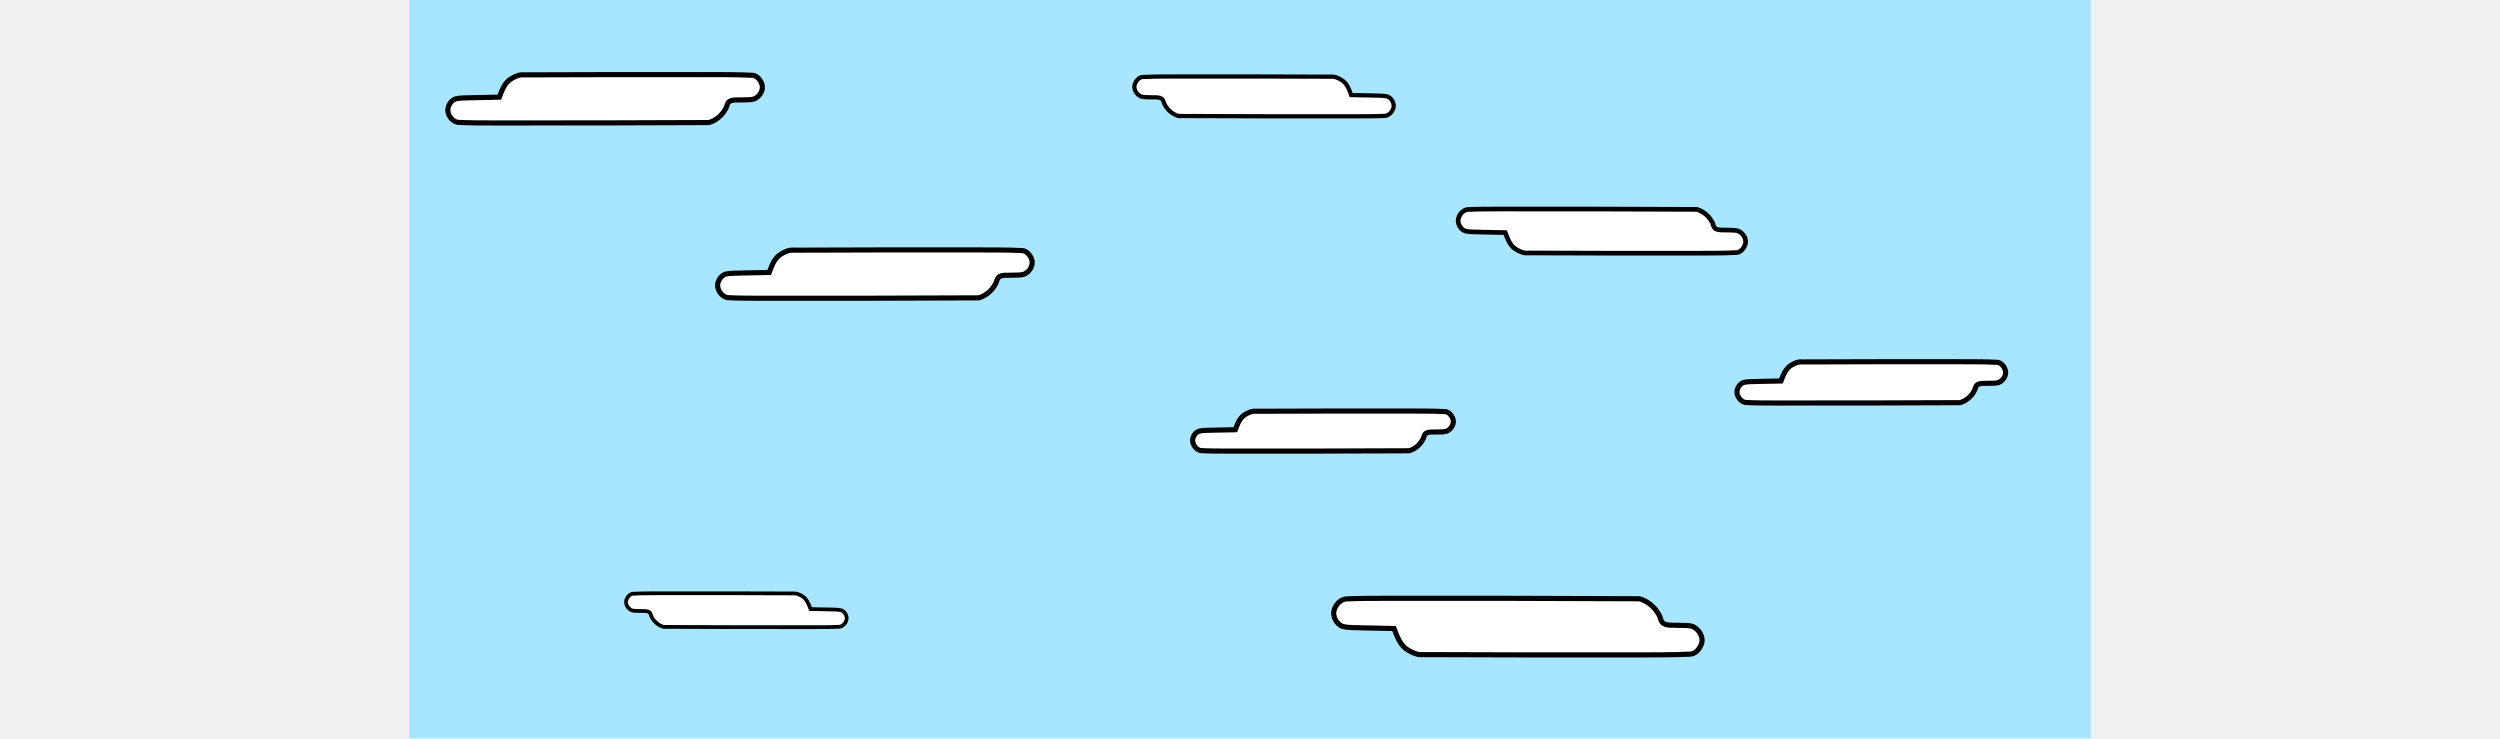
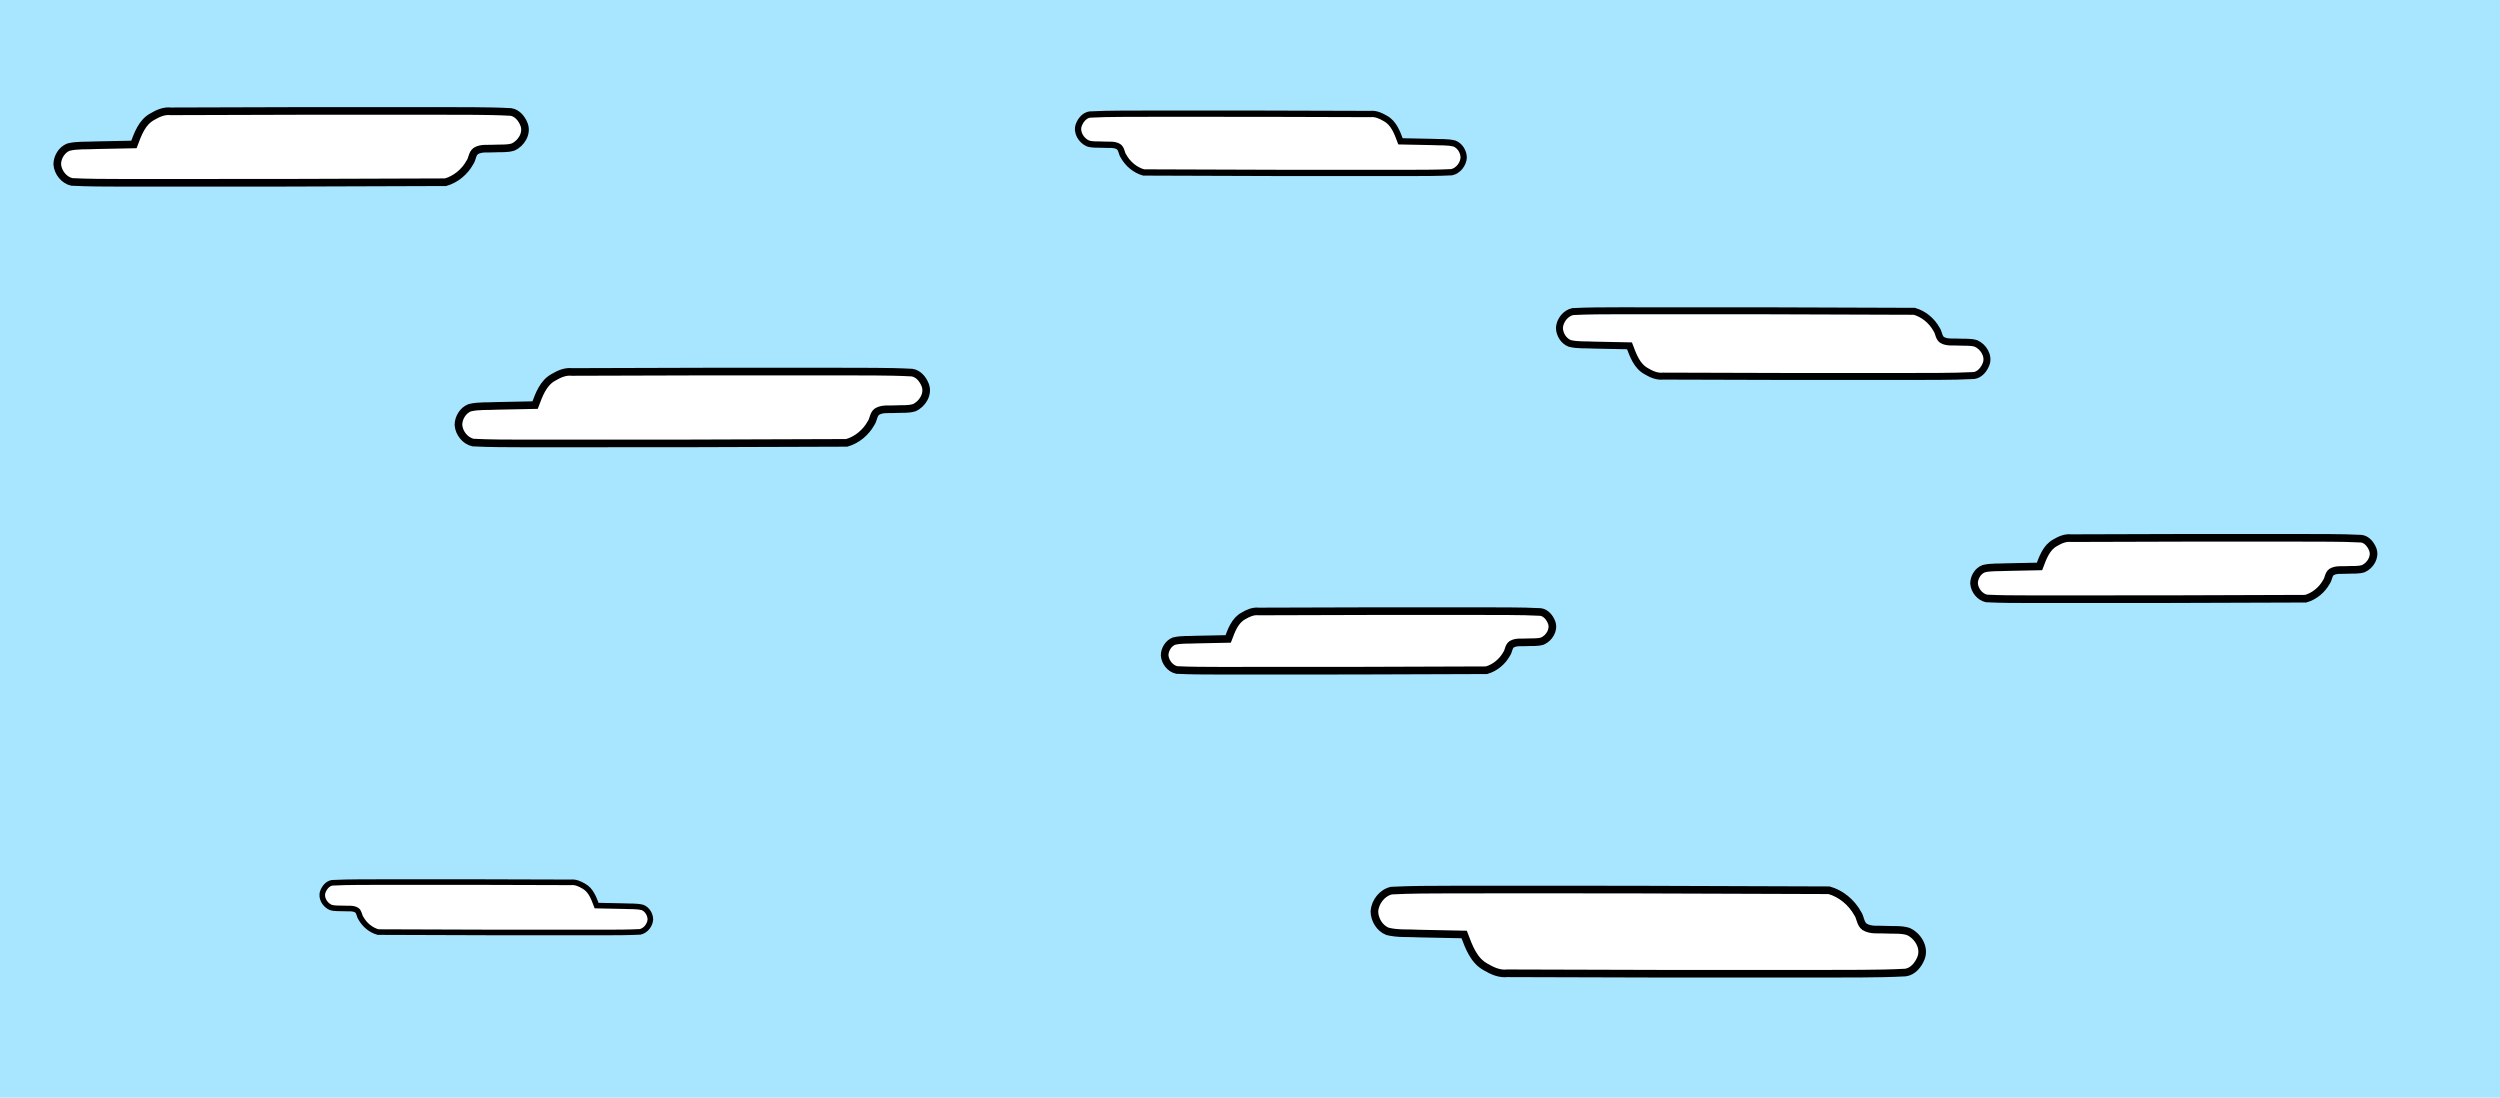
- <svg xmlns="http://www.w3.org/2000/svg" width="677.333mm" height="200mm" viewBox="0 0 677.333 297.366" version="1.1" id="svg1655">
+ <svg xmlns="http://www.w3.org/2000/svg" width="677.333mm" height="297.366mm" viewBox="0 0 677.333 297.366" version="1.1" id="svg1655">
  <defs id="defs1652">
    <mask maskUnits="userSpaceOnUse" id="mask3057">
      <rect style="fill:#a8e5ff;fill-opacity:0.998;stroke:none;stroke-width:0.601;stroke-linecap:round;stroke-linejoin:round;stroke-miterlimit:4;stroke-dasharray:none;paint-order:markers stroke fill;stop-color:#000000" id="rect3059" width="59.129" height="25.631" x="265.392" y="169.084" ry="0" />
    </mask>
    <clipPath clipPathUnits="userSpaceOnUse" id="clipPath3063">
      <rect style="fill:#a8e5ff;fill-opacity:0.998;stroke:none;stroke-width:2.219;stroke-linecap:round;stroke-linejoin:round;stroke-miterlimit:4;stroke-dasharray:none;paint-order:markers stroke fill;stop-color:#000000" id="rect3065" width="216.958" height="95.25" x="352.012" y="136.82" ry="0" />
    </clipPath>
    <clipPath clipPathUnits="userSpaceOnUse" id="clipPath3071">
      <rect style="fill:#a8e5ff;fill-opacity:0.998;stroke:none;stroke-width:2.219;stroke-linecap:round;stroke-linejoin:round;stroke-miterlimit:4;stroke-dasharray:none;paint-order:markers stroke fill;stop-color:#000000" id="rect3073" width="216.958" height="95.25" x="352.012" y="136.82" ry="0" />
    </clipPath>
  </defs>
  <g id="layer1" transform="translate(2.7395,692.8327)">
    <g id="g2481">
      <rect style="fill:#a8e5ff;fill-opacity:0.998;stroke:none;stroke-width:6.929;stroke-linecap:round;stroke-linejoin:round;stroke-miterlimit:4;stroke-dasharray:none;paint-order:markers stroke fill;stop-color:#000000" id="rect2918" width="677.333" height="297.366" x="-2.74" y="-692.833" ry="0" />
      <path id="path2936" style="fill:#ffffff;stroke:#000000;stroke-width:2.065;stroke-miterlimit:4;stroke-dasharray:none" d="m 224.15,-592.163 c 6.729,0.056 13.467,-0.076 20.188,0.28 1.761,0.242 3.021,1.861 3.616,3.434 0.886,2.4 -0.79,5.087 -2.994,6.069 -1.654,0.521 -3.358,0.299 -5.076,0.404 -1.666,0.129 -3.514,-0.249 -5.012,0.664 -1.019,0.737 -0.928,2.173 -1.629,3.142 -1.398,2.521 -3.809,4.537 -6.586,5.324 -29.137,0.14 -58.274,0.197 -87.412,0.157 -4.61,-0.016 -9.227,6.2e-4 -13.831,-0.239 -2.155,-0.48 -3.781,-2.6 -3.947,-4.76 0.001,-1.941 1.217,-3.963 3.046,-4.671 2.399,-0.599 4.841,-0.354 7.339,-0.51 3.461,-0.07 6.923,-0.139 10.384,-0.21 1.065,-2.815 2.174,-6.02 4.999,-7.535 1.501,-0.891 3.189,-1.643 4.975,-1.441 23.98,-0.102 47.961,-0.141 71.941,-0.108 z" />
      <path id="path2930" style="fill:#ffffff;stroke:#000000;stroke-width:2.065;stroke-miterlimit:4;stroke-dasharray:none" d="m 489.885,-429.011 c 7.88,-0.065 15.771,0.089 23.642,-0.328 2.063,-0.284 3.538,-2.18 4.234,-4.022 1.038,-2.811 -0.926,-5.957 -3.506,-7.107 -1.937,-0.61 -3.933,-0.35 -5.945,-0.474 -1.951,-0.151 -4.116,0.291 -5.87,-0.778 -1.193,-0.863 -1.087,-2.544 -1.908,-3.68 -1.637,-2.953 -4.461,-5.313 -7.713,-6.234 -34.123,-0.165 -68.245,-0.231 -102.368,-0.183 -5.399,0.016 -10.806,-7.2e-4 -16.197,0.28 -2.523,0.563 -4.428,3.045 -4.623,5.575 10e-4,2.273 1.425,4.642 3.567,5.47 2.809,0.702 5.67,0.415 8.595,0.597 4.054,0.082 8.107,0.162 12.161,0.246 1.247,3.296 2.546,7.05 5.854,8.824 1.758,1.044 3.735,1.924 5.826,1.687 28.083,0.119 56.167,0.165 84.251,0.126 z" />
      <path id="path2932" style="fill:#ffffff;stroke:#000000;stroke-width:2.065;stroke-miterlimit:4;stroke-dasharray:none" d="m 619.798,-547.121 c 5.747,0.048 11.502,-0.065 17.243,0.239 1.504,0.207 2.58,1.59 3.088,2.933 0.757,2.05 -0.675,4.344 -2.557,5.183 -1.413,0.445 -2.868,0.255 -4.336,0.345 -1.423,0.11 -3.002,-0.212 -4.281,0.567 -0.87,0.63 -0.793,1.856 -1.391,2.684 -1.194,2.153 -3.254,3.875 -5.625,4.547 -24.887,0.12 -49.773,0.168 -74.66,0.134 -3.938,-0.013 -7.881,5.6e-4 -11.813,-0.204 -1.84,-0.41 -3.229,-2.221 -3.372,-4.066 10e-4,-1.658 1.039,-3.385 2.601,-3.99 2.049,-0.512 4.135,-0.303 6.268,-0.435 2.956,-0.06 5.913,-0.118 8.869,-0.18 0.909,-2.404 1.857,-5.142 4.269,-6.436 1.282,-0.761 2.724,-1.403 4.249,-1.231 20.482,-0.087 40.964,-0.121 61.446,-0.092 z" />
      <path id="path2934" style="fill:#ffffff;stroke:#000000;stroke-width:1.513;stroke-miterlimit:4;stroke-dasharray:none" d="m 101.434,-453.851 c -4.72,0.039 -9.447,-0.053 -14.161,0.196 -1.236,0.17 -2.119,1.306 -2.536,2.409 -0.622,1.684 0.554,3.568 2.1,4.257 1.16,0.365 2.356,0.21 3.561,0.284 1.169,0.09 2.465,-0.174 3.516,0.466 0.715,0.517 0.651,1.524 1.143,2.204 0.981,1.769 2.672,3.182 4.62,3.734 20.439,0.099 40.878,0.138 61.317,0.11 3.234,-0.011 6.473,4.5e-4 9.702,-0.168 1.511,-0.337 2.652,-1.824 2.769,-3.339 -7.4e-4,-1.361 -0.853,-2.78 -2.136,-3.277 -1.683,-0.42 -3.396,-0.249 -5.148,-0.357 -2.428,-0.049 -4.856,-0.097 -7.284,-0.148 -0.747,-1.974 -1.525,-4.223 -3.506,-5.286 -1.053,-0.625 -2.237,-1.152 -3.49,-1.011 -16.822,-0.071 -33.643,-0.099 -50.465,-0.075 z" />
      <path id="path2938" style="fill:#ffffff;stroke:#000000;stroke-width:2.065;stroke-miterlimit:4;stroke-dasharray:none" d="m 397.919,-527.255 c 5.578,0.046 11.163,-0.063 16.734,0.232 1.46,0.201 2.504,1.543 2.997,2.847 0.735,1.99 -0.655,4.216 -2.482,5.03 -1.371,0.432 -2.784,0.248 -4.208,0.335 -1.381,0.107 -2.913,-0.206 -4.155,0.55 -0.845,0.611 -0.769,1.801 -1.35,2.605 -1.159,2.09 -3.158,3.76 -5.459,4.413 -24.152,0.116 -48.304,0.163 -72.456,0.13 -3.821,-0.013 -7.649,5.3e-4 -11.464,-0.198 -1.786,-0.398 -3.134,-2.155 -3.272,-3.946 0.001,-1.609 1.008,-3.285 2.524,-3.872 1.988,-0.497 4.013,-0.294 6.083,-0.422 2.869,-0.058 5.738,-0.115 8.607,-0.174 0.883,-2.333 1.802,-4.99 4.143,-6.246 1.244,-0.739 2.644,-1.362 4.124,-1.194 19.877,-0.084 39.755,-0.117 59.632,-0.089 z" />
      <path id="path2348" style="fill:#ffffff;stroke:#000000;stroke-width:2.065;stroke-miterlimit:4;stroke-dasharray:none" d="m 115.457,-662.779 c 6.729,0.056 13.467,-0.076 20.188,0.28 1.761,0.242 3.021,1.861 3.616,3.434 0.886,2.4 -0.79,5.087 -2.994,6.069 -1.654,0.521 -3.358,0.299 -5.076,0.404 -1.666,0.129 -3.514,-0.249 -5.012,0.664 -1.019,0.737 -0.928,2.173 -1.629,3.142 -1.398,2.521 -3.809,4.537 -6.586,5.324 -29.137,0.14 -58.274,0.197 -87.412,0.157 -4.61,-0.016 -9.227,6.2e-4 -13.831,-0.239 -2.155,-0.48 -3.781,-2.6 -3.947,-4.76 10e-4,-1.941 1.217,-3.963 3.046,-4.671 2.399,-0.599 4.841,-0.354 7.339,-0.51 3.461,-0.07 6.923,-0.139 10.384,-0.21 1.065,-2.815 2.174,-6.02 4.999,-7.535 1.501,-0.891 3.189,-1.643 4.975,-1.441 23.98,-0.102 47.961,-0.141 71.941,-0.108 z" />
      <path id="path2350" style="fill:#ffffff;stroke:#000000;stroke-width:1.887;stroke-miterlimit:4;stroke-dasharray:none" d="m 513.614,-590.833 c 6.15,-0.051 12.309,0.069 18.452,-0.256 1.61,-0.221 2.761,-1.701 3.305,-3.139 0.81,-2.194 -0.722,-4.649 -2.736,-5.547 -1.512,-0.476 -3.069,-0.273 -4.64,-0.37 -1.523,-0.118 -3.212,0.227 -4.581,-0.607 -0.931,-0.674 -0.848,-1.986 -1.489,-2.872 -1.278,-2.304 -3.482,-4.146 -6.019,-4.866 -26.631,-0.128 -53.263,-0.18 -79.894,-0.143 -4.214,0.014 -8.434,-5.6e-4 -12.641,0.219 -1.969,0.439 -3.456,2.377 -3.608,4.351 9.1e-4,1.774 1.112,3.623 2.784,4.269 2.192,0.548 4.425,0.324 6.708,0.466 3.164,0.064 6.327,0.127 9.491,0.192 0.973,2.572 1.987,5.502 4.569,6.887 1.372,0.815 2.915,1.502 4.547,1.317 21.918,0.093 43.836,0.129 65.754,0.099 z" />
      <path id="path2470" style="fill:#ffffff;stroke:#000000;stroke-width:1.702;stroke-miterlimit:4;stroke-dasharray:none" d="m 309.168,-662.032 c -5.548,0.046 -11.103,-0.063 -16.644,0.231 -1.452,0.2 -2.491,1.535 -2.981,2.832 -0.731,1.979 0.652,4.193 2.468,5.003 1.364,0.429 2.769,0.246 4.185,0.333 1.374,0.106 2.897,-0.205 4.132,0.547 0.84,0.608 0.765,1.791 1.343,2.591 1.153,2.079 3.141,3.74 5.43,4.389 24.022,0.116 48.044,0.163 72.066,0.129 3.801,-0.013 7.607,5.1e-4 11.402,-0.197 1.776,-0.396 3.117,-2.144 3.254,-3.924 -6.9e-4,-1.6 -1.003,-3.268 -2.511,-3.851 -1.977,-0.494 -3.991,-0.292 -6.051,-0.42 -2.854,-0.058 -5.707,-0.114 -8.561,-0.173 -0.878,-2.32 -1.792,-4.963 -4.121,-6.212 -1.238,-0.735 -2.629,-1.354 -4.102,-1.188 -19.77,-0.084 -39.541,-0.117 -59.311,-0.089 z" />
    </g>
  </g>
</svg>
